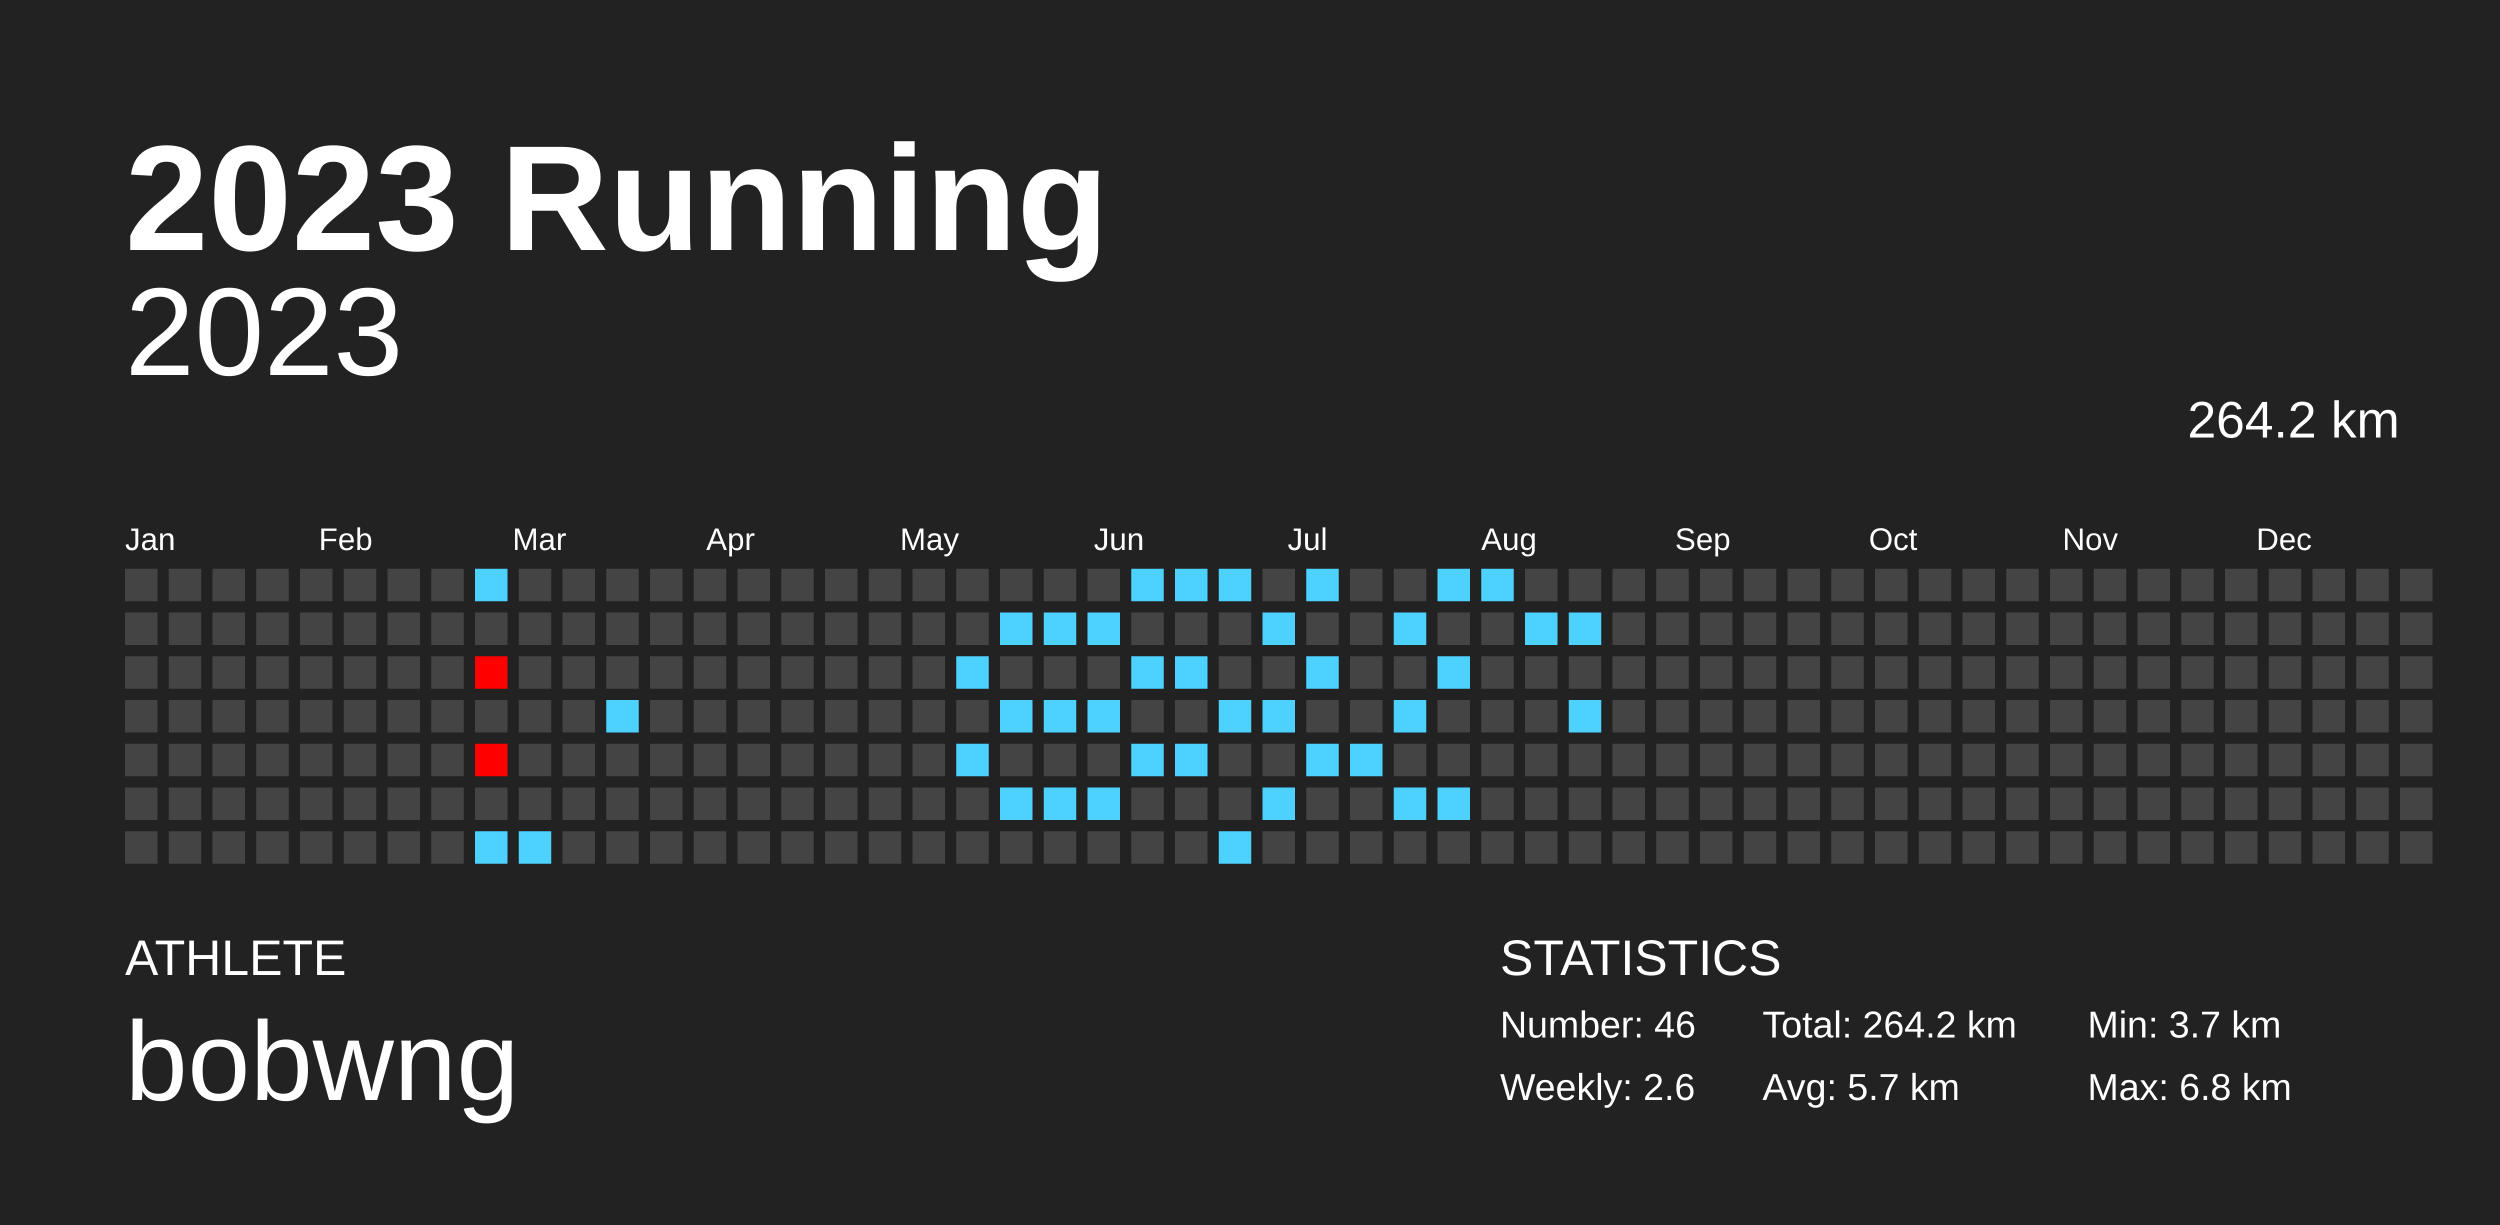
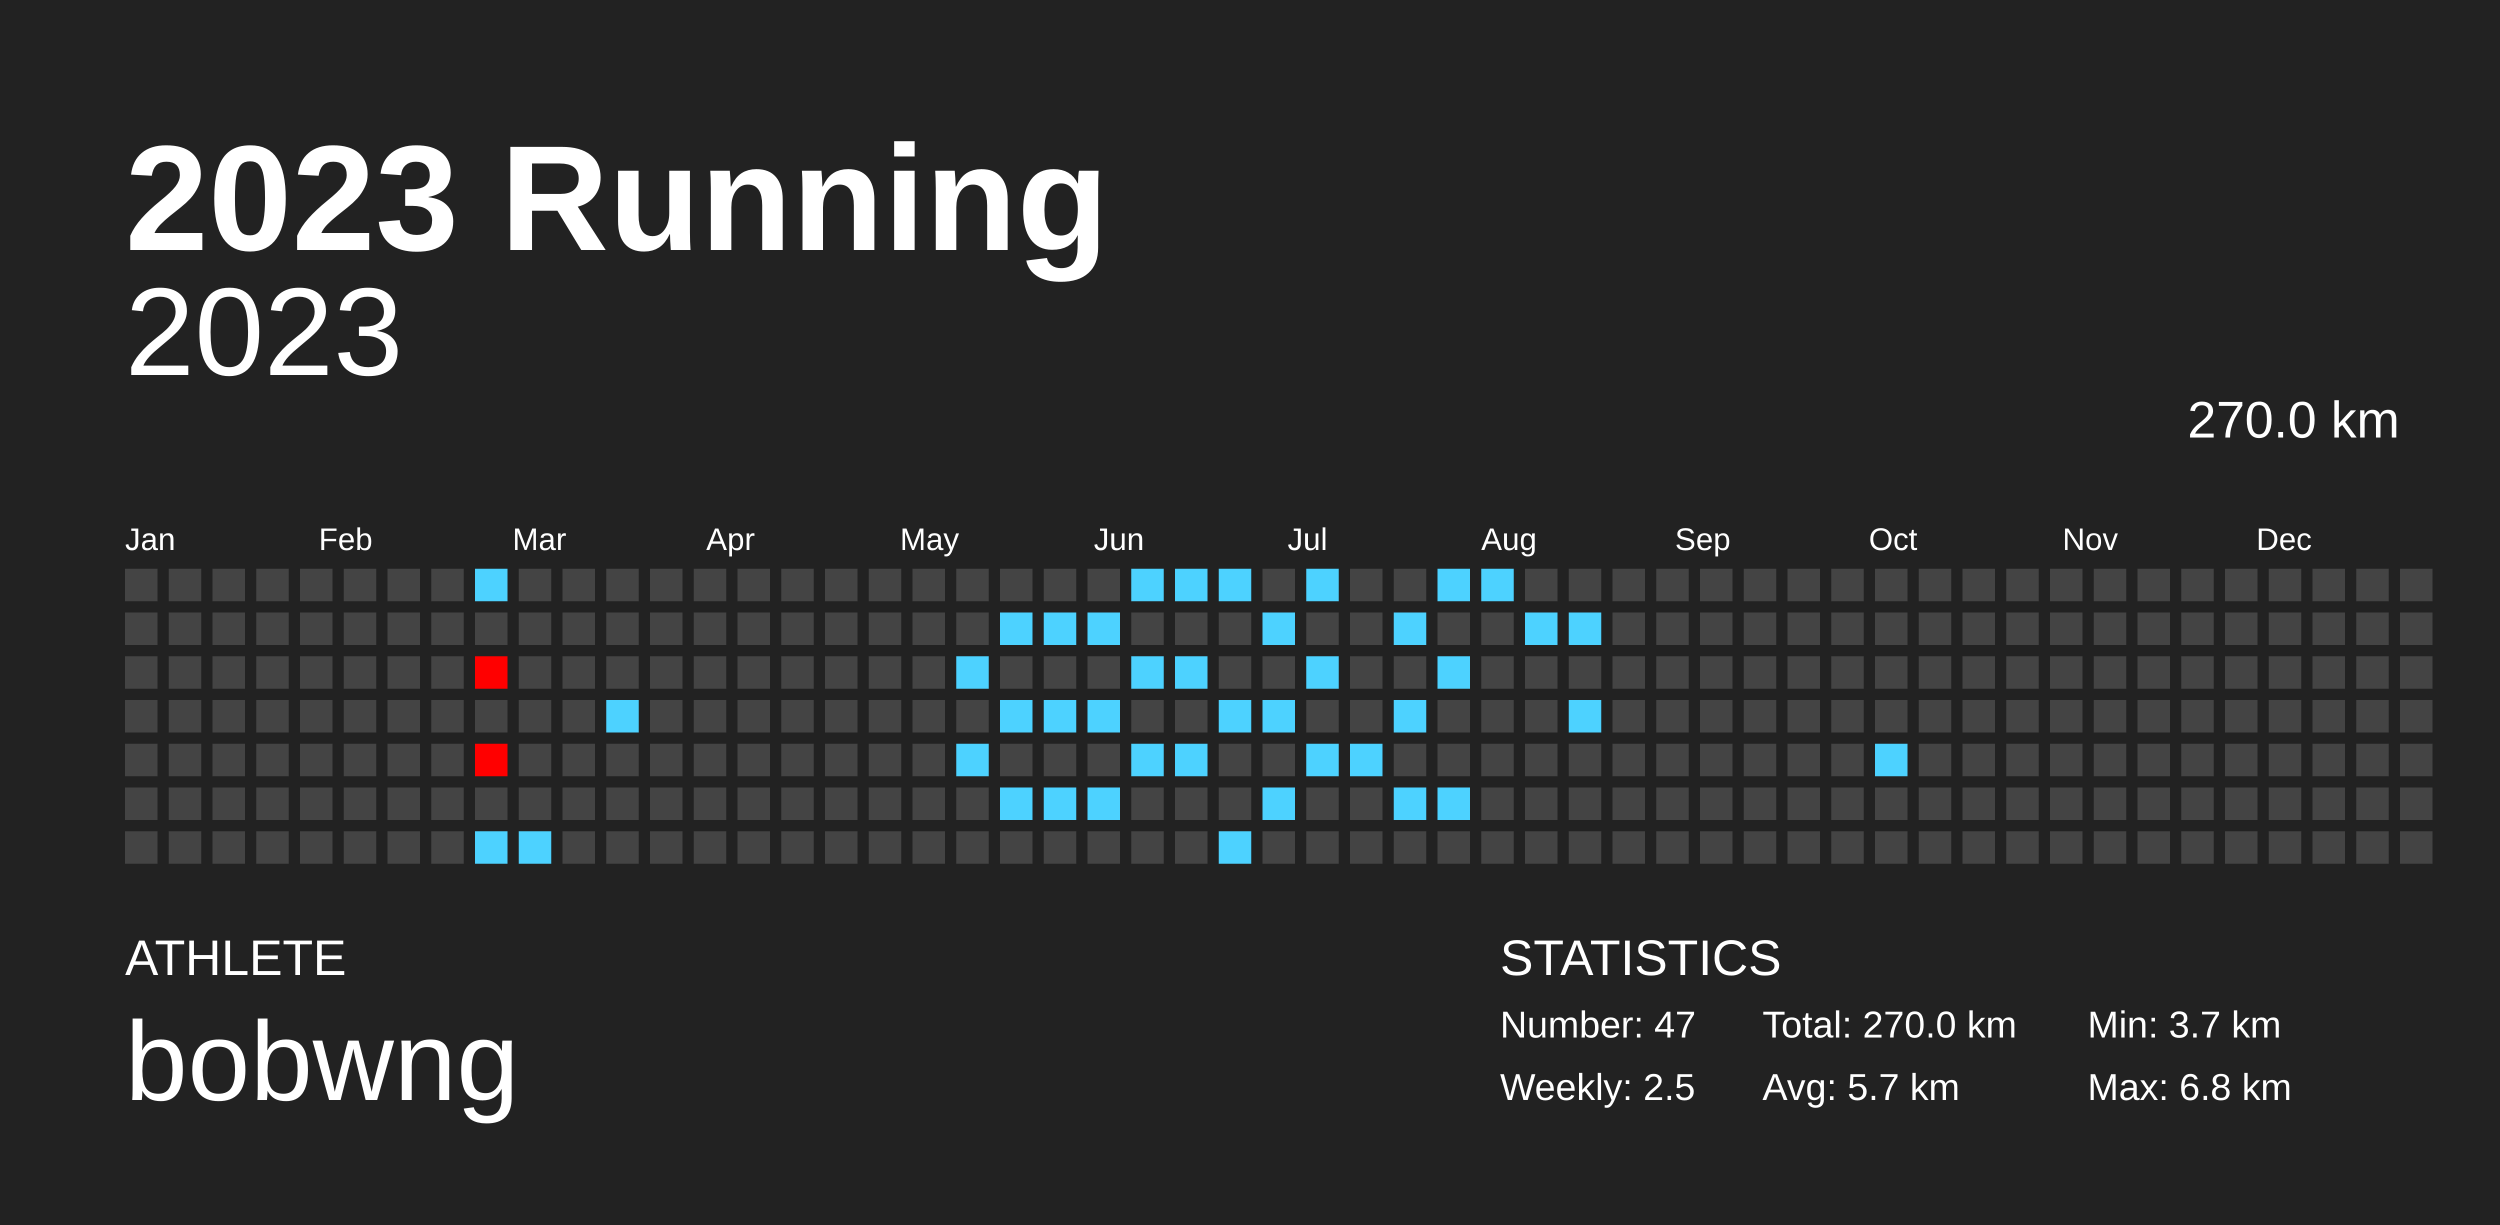
<svg xmlns="http://www.w3.org/2000/svg" baseProfile="full" height="98mm" version="1.1" viewBox="0,0,200,98" width="200mm">
  <defs />
  <rect fill="#222222" height="98" width="200" x="0" y="0" />
  <text fill="#FFFFFF" style="font-size:12px; font-family:Arial; font-weight:bold;" x="10" y="20">2023 Running</text>
  <text fill="#FFFFFF" style="font-size:4px; font-family:Arial" x="10" y="78">ATHLETE</text>
  <text fill="#FFFFFF" style="font-size:9px; font-family:Arial" x="10" y="88">bobwng</text>
  <text fill="#FFFFFF" style="font-size:4px; font-family:Arial" x="120" y="78">STATISTICS</text>
-   <text fill="#FFFFFF" style="font-size:3px; font-family:Arial" x="120" y="83">Number: 46</text>
-   <text fill="#FFFFFF" style="font-size:3px; font-family:Arial" x="120" y="88">Weekly: 2.6</text>
-   <text fill="#FFFFFF" style="font-size:3px; font-family:Arial" x="141" y="83">Total: 264.2 km</text>
+   <text fill="#FFFFFF" style="font-size:3px; font-family:Arial" x="120" y="83">Number: 47</text>
+   <text fill="#FFFFFF" style="font-size:3px; font-family:Arial" x="120" y="88">Weekly: 2.5</text>
+   <text fill="#FFFFFF" style="font-size:3px; font-family:Arial" x="141" y="83">Total: 270.0 km</text>
  <text fill="#FFFFFF" style="font-size:3px; font-family:Arial" x="141" y="88">Avg: 5.7 km</text>
  <text fill="#FFFFFF" style="font-size:3px; font-family:Arial" x="167" y="83">Min: 3.7 km</text>
  <text fill="#FFFFFF" style="font-size:3px; font-family:Arial" x="167" y="88">Max: 6.8 km</text>
  <text alignment-baseline="hanging" fill="#FFFFFF" style="font-size:10.0px; font-family:Arial;" x="10" y="30">2023</text>
-   <text alignment-baseline="hanging" fill="#FFFFFF" style="font-size:4.125px; font-family:Arial;" x="175" y="35">264.2 km</text>
+   <text alignment-baseline="hanging" fill="#FFFFFF" style="font-size:4.125px; font-family:Arial;" x="175" y="35">270.0 km</text>
  <text fill="#FFFFFF" style="font-size:2.5px; font-family:Arial" x="10.0" y="44">Jan</text>
  <text fill="#FFFFFF" style="font-size:2.5px; font-family:Arial" x="25.5" y="44">Feb</text>
  <text fill="#FFFFFF" style="font-size:2.5px; font-family:Arial" x="41.0" y="44">Mar</text>
  <text fill="#FFFFFF" style="font-size:2.5px; font-family:Arial" x="56.5" y="44">Apr</text>
  <text fill="#FFFFFF" style="font-size:2.5px; font-family:Arial" x="72.0" y="44">May</text>
  <text fill="#FFFFFF" style="font-size:2.5px; font-family:Arial" x="87.5" y="44">Jun</text>
  <text fill="#FFFFFF" style="font-size:2.5px; font-family:Arial" x="103.0" y="44">Jul</text>
  <text fill="#FFFFFF" style="font-size:2.5px; font-family:Arial" x="118.5" y="44">Aug</text>
  <text fill="#FFFFFF" style="font-size:2.5px; font-family:Arial" x="134.0" y="44">Sep</text>
  <text fill="#FFFFFF" style="font-size:2.5px; font-family:Arial" x="149.5" y="44">Oct</text>
  <text fill="#FFFFFF" style="font-size:2.5px; font-family:Arial" x="165.0" y="44">Nov</text>
  <text fill="#FFFFFF" style="font-size:2.5px; font-family:Arial" x="180.5" y="44">Dec</text>
  <rect fill="#444444" height="2.6" width="2.6" x="10.0" y="45.5" />
  <rect fill="#444444" height="2.6" width="2.6" x="10.0" y="49.0" />
  <rect fill="#444444" height="2.6" width="2.6" x="10.0" y="52.5" />
  <rect fill="#444444" height="2.6" width="2.6" x="10.0" y="56.0" />
  <rect fill="#444444" height="2.6" width="2.6" x="10.0" y="59.5" />
  <rect fill="#444444" height="2.6" width="2.6" x="10.0" y="63.0" />
  <rect fill="#444444" height="2.6" width="2.6" x="10.0" y="66.5" />
  <rect fill="#444444" height="2.6" width="2.6" x="13.5" y="45.5" />
  <rect fill="#444444" height="2.6" width="2.6" x="13.5" y="49.0" />
  <rect fill="#444444" height="2.6" width="2.6" x="13.5" y="52.5" />
  <rect fill="#444444" height="2.6" width="2.6" x="13.5" y="56.0" />
  <rect fill="#444444" height="2.6" width="2.6" x="13.5" y="59.5" />
  <rect fill="#444444" height="2.6" width="2.6" x="13.5" y="63.0" />
  <rect fill="#444444" height="2.6" width="2.6" x="13.5" y="66.5" />
  <rect fill="#444444" height="2.6" width="2.6" x="17.0" y="45.5" />
  <rect fill="#444444" height="2.6" width="2.6" x="17.0" y="49.0" />
  <rect fill="#444444" height="2.6" width="2.6" x="17.0" y="52.5" />
  <rect fill="#444444" height="2.6" width="2.6" x="17.0" y="56.0" />
  <rect fill="#444444" height="2.6" width="2.6" x="17.0" y="59.5" />
  <rect fill="#444444" height="2.6" width="2.6" x="17.0" y="63.0" />
  <rect fill="#444444" height="2.6" width="2.6" x="17.0" y="66.5" />
  <rect fill="#444444" height="2.6" width="2.6" x="20.5" y="45.5" />
  <rect fill="#444444" height="2.6" width="2.6" x="20.5" y="49.0" />
  <rect fill="#444444" height="2.6" width="2.6" x="20.5" y="52.5" />
  <rect fill="#444444" height="2.6" width="2.6" x="20.5" y="56.0" />
  <rect fill="#444444" height="2.6" width="2.6" x="20.5" y="59.5" />
  <rect fill="#444444" height="2.6" width="2.6" x="20.5" y="63.0" />
  <rect fill="#444444" height="2.6" width="2.6" x="20.5" y="66.5" />
  <rect fill="#444444" height="2.6" width="2.6" x="24.0" y="45.5" />
  <rect fill="#444444" height="2.6" width="2.6" x="24.0" y="49.0" />
  <rect fill="#444444" height="2.6" width="2.6" x="24.0" y="52.5" />
  <rect fill="#444444" height="2.6" width="2.6" x="24.0" y="56.0" />
  <rect fill="#444444" height="2.6" width="2.6" x="24.0" y="59.5" />
  <rect fill="#444444" height="2.6" width="2.6" x="24.0" y="63.0" />
  <rect fill="#444444" height="2.6" width="2.6" x="24.0" y="66.5" />
  <rect fill="#444444" height="2.6" width="2.6" x="27.5" y="45.5" />
  <rect fill="#444444" height="2.6" width="2.6" x="27.5" y="49.0" />
  <rect fill="#444444" height="2.6" width="2.6" x="27.5" y="52.5" />
  <rect fill="#444444" height="2.6" width="2.6" x="27.5" y="56.0" />
  <rect fill="#444444" height="2.6" width="2.6" x="27.5" y="59.5" />
  <rect fill="#444444" height="2.6" width="2.6" x="27.5" y="63.0" />
  <rect fill="#444444" height="2.6" width="2.6" x="27.5" y="66.5" />
  <rect fill="#444444" height="2.6" width="2.6" x="31.0" y="45.5" />
  <rect fill="#444444" height="2.6" width="2.6" x="31.0" y="49.0" />
  <rect fill="#444444" height="2.6" width="2.6" x="31.0" y="52.5" />
  <rect fill="#444444" height="2.6" width="2.6" x="31.0" y="56.0" />
  <rect fill="#444444" height="2.6" width="2.6" x="31.0" y="59.5" />
  <rect fill="#444444" height="2.6" width="2.6" x="31.0" y="63.0" />
  <rect fill="#444444" height="2.6" width="2.6" x="31.0" y="66.5" />
  <rect fill="#444444" height="2.6" width="2.6" x="34.5" y="45.5" />
  <rect fill="#444444" height="2.6" width="2.6" x="34.5" y="49.0" />
  <rect fill="#444444" height="2.6" width="2.6" x="34.5" y="52.5" />
  <rect fill="#444444" height="2.6" width="2.6" x="34.5" y="56.0" />
  <rect fill="#444444" height="2.6" width="2.6" x="34.5" y="59.5" />
  <rect fill="#444444" height="2.6" width="2.6" x="34.5" y="63.0" />
  <rect fill="#444444" height="2.6" width="2.6" x="34.5" y="66.5" />
  <rect fill="#4dd2ff" height="2.6" width="2.6" x="38.0" y="45.5" />
  <rect fill="#444444" height="2.6" width="2.6" x="38.0" y="49.0" />
  <rect fill="#ff0000" height="2.6" width="2.6" x="38.0" y="52.5" />
  <rect fill="#444444" height="2.6" width="2.6" x="38.0" y="56.0" />
  <rect fill="#ff0000" height="2.6" width="2.6" x="38.0" y="59.5" />
  <rect fill="#444444" height="2.6" width="2.6" x="38.0" y="63.0" />
  <rect fill="#4dd2ff" height="2.6" width="2.6" x="38.0" y="66.5" />
  <rect fill="#444444" height="2.6" width="2.6" x="41.5" y="45.5" />
  <rect fill="#444444" height="2.6" width="2.6" x="41.5" y="49.0" />
  <rect fill="#444444" height="2.6" width="2.6" x="41.5" y="52.5" />
  <rect fill="#444444" height="2.6" width="2.6" x="41.5" y="56.0" />
  <rect fill="#444444" height="2.6" width="2.6" x="41.5" y="59.5" />
  <rect fill="#444444" height="2.6" width="2.6" x="41.5" y="63.0" />
  <rect fill="#4dd2ff" height="2.6" width="2.6" x="41.5" y="66.5" />
  <rect fill="#444444" height="2.6" width="2.6" x="45.0" y="45.5" />
  <rect fill="#444444" height="2.6" width="2.6" x="45.0" y="49.0" />
  <rect fill="#444444" height="2.6" width="2.6" x="45.0" y="52.5" />
  <rect fill="#444444" height="2.6" width="2.6" x="45.0" y="56.0" />
  <rect fill="#444444" height="2.6" width="2.6" x="45.0" y="59.5" />
  <rect fill="#444444" height="2.6" width="2.6" x="45.0" y="63.0" />
  <rect fill="#444444" height="2.6" width="2.6" x="45.0" y="66.5" />
  <rect fill="#444444" height="2.6" width="2.6" x="48.5" y="45.5" />
  <rect fill="#444444" height="2.6" width="2.6" x="48.5" y="49.0" />
  <rect fill="#444444" height="2.6" width="2.6" x="48.5" y="52.5" />
  <rect fill="#4dd2ff" height="2.6" width="2.6" x="48.5" y="56.0" />
  <rect fill="#444444" height="2.6" width="2.6" x="48.5" y="59.5" />
  <rect fill="#444444" height="2.6" width="2.6" x="48.5" y="63.0" />
  <rect fill="#444444" height="2.6" width="2.6" x="48.5" y="66.5" />
  <rect fill="#444444" height="2.6" width="2.6" x="52.0" y="45.5" />
  <rect fill="#444444" height="2.6" width="2.6" x="52.0" y="49.0" />
  <rect fill="#444444" height="2.6" width="2.6" x="52.0" y="52.5" />
  <rect fill="#444444" height="2.6" width="2.6" x="52.0" y="56.0" />
  <rect fill="#444444" height="2.6" width="2.6" x="52.0" y="59.5" />
  <rect fill="#444444" height="2.6" width="2.6" x="52.0" y="63.0" />
  <rect fill="#444444" height="2.6" width="2.6" x="52.0" y="66.5" />
  <rect fill="#444444" height="2.6" width="2.6" x="55.5" y="45.5" />
  <rect fill="#444444" height="2.6" width="2.6" x="55.5" y="49.0" />
  <rect fill="#444444" height="2.6" width="2.6" x="55.5" y="52.5" />
  <rect fill="#444444" height="2.6" width="2.6" x="55.5" y="56.0" />
  <rect fill="#444444" height="2.6" width="2.6" x="55.5" y="59.5" />
  <rect fill="#444444" height="2.6" width="2.6" x="55.5" y="63.0" />
  <rect fill="#444444" height="2.6" width="2.6" x="55.5" y="66.5" />
  <rect fill="#444444" height="2.6" width="2.6" x="59.0" y="45.5" />
  <rect fill="#444444" height="2.6" width="2.6" x="59.0" y="49.0" />
  <rect fill="#444444" height="2.6" width="2.6" x="59.0" y="52.5" />
  <rect fill="#444444" height="2.6" width="2.6" x="59.0" y="56.0" />
  <rect fill="#444444" height="2.6" width="2.6" x="59.0" y="59.5" />
  <rect fill="#444444" height="2.6" width="2.6" x="59.0" y="63.0" />
  <rect fill="#444444" height="2.6" width="2.6" x="59.0" y="66.5" />
  <rect fill="#444444" height="2.6" width="2.6" x="62.5" y="45.5" />
  <rect fill="#444444" height="2.6" width="2.6" x="62.5" y="49.0" />
  <rect fill="#444444" height="2.6" width="2.6" x="62.5" y="52.5" />
  <rect fill="#444444" height="2.6" width="2.6" x="62.5" y="56.0" />
  <rect fill="#444444" height="2.6" width="2.6" x="62.5" y="59.5" />
  <rect fill="#444444" height="2.6" width="2.6" x="62.5" y="63.0" />
  <rect fill="#444444" height="2.6" width="2.6" x="62.5" y="66.5" />
  <rect fill="#444444" height="2.6" width="2.6" x="66.0" y="45.5" />
  <rect fill="#444444" height="2.6" width="2.6" x="66.0" y="49.0" />
  <rect fill="#444444" height="2.6" width="2.6" x="66.0" y="52.5" />
  <rect fill="#444444" height="2.6" width="2.6" x="66.0" y="56.0" />
  <rect fill="#444444" height="2.6" width="2.6" x="66.0" y="59.5" />
  <rect fill="#444444" height="2.6" width="2.6" x="66.0" y="63.0" />
  <rect fill="#444444" height="2.6" width="2.6" x="66.0" y="66.5" />
  <rect fill="#444444" height="2.6" width="2.6" x="69.5" y="45.5" />
  <rect fill="#444444" height="2.6" width="2.6" x="69.5" y="49.0" />
  <rect fill="#444444" height="2.6" width="2.6" x="69.5" y="52.5" />
  <rect fill="#444444" height="2.6" width="2.6" x="69.5" y="56.0" />
  <rect fill="#444444" height="2.6" width="2.6" x="69.5" y="59.5" />
  <rect fill="#444444" height="2.6" width="2.6" x="69.5" y="63.0" />
  <rect fill="#444444" height="2.6" width="2.6" x="69.5" y="66.5" />
  <rect fill="#444444" height="2.6" width="2.6" x="73.0" y="45.5" />
  <rect fill="#444444" height="2.6" width="2.6" x="73.0" y="49.0" />
  <rect fill="#444444" height="2.6" width="2.6" x="73.0" y="52.5" />
  <rect fill="#444444" height="2.6" width="2.6" x="73.0" y="56.0" />
  <rect fill="#444444" height="2.6" width="2.6" x="73.0" y="59.5" />
  <rect fill="#444444" height="2.6" width="2.6" x="73.0" y="63.0" />
  <rect fill="#444444" height="2.6" width="2.6" x="73.0" y="66.5" />
  <rect fill="#444444" height="2.6" width="2.6" x="76.5" y="45.5" />
  <rect fill="#444444" height="2.6" width="2.6" x="76.5" y="49.0" />
  <rect fill="#4dd2ff" height="2.6" width="2.6" x="76.5" y="52.5" />
  <rect fill="#444444" height="2.6" width="2.6" x="76.5" y="56.0" />
  <rect fill="#4dd2ff" height="2.6" width="2.6" x="76.5" y="59.5" />
  <rect fill="#444444" height="2.6" width="2.6" x="76.5" y="63.0" />
  <rect fill="#444444" height="2.6" width="2.6" x="76.5" y="66.5" />
  <rect fill="#444444" height="2.6" width="2.6" x="80.0" y="45.5" />
  <rect fill="#4dd2ff" height="2.6" width="2.6" x="80.0" y="49.0" />
  <rect fill="#444444" height="2.6" width="2.6" x="80.0" y="52.5" />
  <rect fill="#4dd2ff" height="2.6" width="2.6" x="80.0" y="56.0" />
  <rect fill="#444444" height="2.6" width="2.6" x="80.0" y="59.5" />
  <rect fill="#4dd2ff" height="2.6" width="2.6" x="80.0" y="63.0" />
  <rect fill="#444444" height="2.6" width="2.6" x="80.0" y="66.5" />
  <rect fill="#444444" height="2.6" width="2.6" x="83.5" y="45.5" />
  <rect fill="#4dd2ff" height="2.6" width="2.6" x="83.5" y="49.0" />
  <rect fill="#444444" height="2.6" width="2.6" x="83.5" y="52.5" />
  <rect fill="#4dd2ff" height="2.6" width="2.6" x="83.5" y="56.0" />
  <rect fill="#444444" height="2.6" width="2.6" x="83.5" y="59.5" />
  <rect fill="#4dd2ff" height="2.6" width="2.6" x="83.5" y="63.0" />
  <rect fill="#444444" height="2.6" width="2.6" x="83.5" y="66.5" />
  <rect fill="#444444" height="2.6" width="2.6" x="87.0" y="45.5" />
  <rect fill="#4dd2ff" height="2.6" width="2.6" x="87.0" y="49.0" />
  <rect fill="#444444" height="2.6" width="2.6" x="87.0" y="52.5" />
  <rect fill="#4dd2ff" height="2.6" width="2.6" x="87.0" y="56.0" />
  <rect fill="#444444" height="2.6" width="2.6" x="87.0" y="59.5" />
  <rect fill="#4dd2ff" height="2.6" width="2.6" x="87.0" y="63.0" />
  <rect fill="#444444" height="2.6" width="2.6" x="87.0" y="66.5" />
  <rect fill="#4dd2ff" height="2.6" width="2.6" x="90.5" y="45.5" />
  <rect fill="#444444" height="2.6" width="2.6" x="90.5" y="49.0" />
  <rect fill="#4dd2ff" height="2.6" width="2.6" x="90.5" y="52.5" />
  <rect fill="#444444" height="2.6" width="2.6" x="90.5" y="56.0" />
  <rect fill="#4dd2ff" height="2.6" width="2.6" x="90.5" y="59.5" />
  <rect fill="#444444" height="2.6" width="2.6" x="90.5" y="63.0" />
  <rect fill="#444444" height="2.6" width="2.6" x="90.5" y="66.5" />
  <rect fill="#4dd2ff" height="2.6" width="2.6" x="94.0" y="45.5" />
  <rect fill="#444444" height="2.6" width="2.6" x="94.0" y="49.0" />
  <rect fill="#4dd2ff" height="2.6" width="2.6" x="94.0" y="52.5" />
  <rect fill="#444444" height="2.6" width="2.6" x="94.0" y="56.0" />
  <rect fill="#4dd2ff" height="2.6" width="2.6" x="94.0" y="59.5" />
  <rect fill="#444444" height="2.6" width="2.6" x="94.0" y="63.0" />
  <rect fill="#444444" height="2.6" width="2.6" x="94.0" y="66.5" />
  <rect fill="#4dd2ff" height="2.6" width="2.6" x="97.5" y="45.5" />
  <rect fill="#444444" height="2.6" width="2.6" x="97.5" y="49.0" />
  <rect fill="#444444" height="2.6" width="2.6" x="97.5" y="52.5" />
  <rect fill="#4dd2ff" height="2.6" width="2.6" x="97.5" y="56.0" />
  <rect fill="#444444" height="2.6" width="2.6" x="97.5" y="59.5" />
  <rect fill="#444444" height="2.6" width="2.6" x="97.5" y="63.0" />
  <rect fill="#4dd2ff" height="2.6" width="2.6" x="97.5" y="66.5" />
  <rect fill="#444444" height="2.6" width="2.6" x="101.0" y="45.5" />
  <rect fill="#4dd2ff" height="2.6" width="2.6" x="101.0" y="49.0" />
  <rect fill="#444444" height="2.6" width="2.6" x="101.0" y="52.5" />
  <rect fill="#4dd2ff" height="2.6" width="2.6" x="101.0" y="56.0" />
  <rect fill="#444444" height="2.6" width="2.6" x="101.0" y="59.5" />
  <rect fill="#4dd2ff" height="2.6" width="2.6" x="101.0" y="63.0" />
  <rect fill="#444444" height="2.6" width="2.6" x="101.0" y="66.5" />
  <rect fill="#4dd2ff" height="2.6" width="2.6" x="104.5" y="45.5" />
  <rect fill="#444444" height="2.6" width="2.6" x="104.5" y="49.0" />
  <rect fill="#4dd2ff" height="2.6" width="2.6" x="104.5" y="52.5" />
  <rect fill="#444444" height="2.6" width="2.6" x="104.5" y="56.0" />
  <rect fill="#4dd2ff" height="2.6" width="2.6" x="104.5" y="59.5" />
  <rect fill="#444444" height="2.6" width="2.6" x="104.5" y="63.0" />
  <rect fill="#444444" height="2.6" width="2.6" x="104.5" y="66.5" />
  <rect fill="#444444" height="2.6" width="2.6" x="108.0" y="45.5" />
  <rect fill="#444444" height="2.6" width="2.6" x="108.0" y="49.0" />
  <rect fill="#444444" height="2.6" width="2.6" x="108.0" y="52.5" />
  <rect fill="#444444" height="2.6" width="2.6" x="108.0" y="56.0" />
  <rect fill="#4dd2ff" height="2.6" width="2.6" x="108.0" y="59.5" />
  <rect fill="#444444" height="2.6" width="2.6" x="108.0" y="63.0" />
  <rect fill="#444444" height="2.6" width="2.6" x="108.0" y="66.5" />
  <rect fill="#444444" height="2.6" width="2.6" x="111.5" y="45.5" />
  <rect fill="#4dd2ff" height="2.6" width="2.6" x="111.5" y="49.0" />
  <rect fill="#444444" height="2.6" width="2.6" x="111.5" y="52.5" />
  <rect fill="#4dd2ff" height="2.6" width="2.6" x="111.5" y="56.0" />
  <rect fill="#444444" height="2.6" width="2.6" x="111.5" y="59.5" />
  <rect fill="#4dd2ff" height="2.6" width="2.6" x="111.5" y="63.0" />
  <rect fill="#444444" height="2.6" width="2.6" x="111.5" y="66.5" />
  <rect fill="#4dd2ff" height="2.6" width="2.6" x="115.0" y="45.5" />
  <rect fill="#444444" height="2.6" width="2.6" x="115.0" y="49.0" />
  <rect fill="#4dd2ff" height="2.6" width="2.6" x="115.0" y="52.5" />
  <rect fill="#444444" height="2.6" width="2.6" x="115.0" y="56.0" />
  <rect fill="#444444" height="2.6" width="2.6" x="115.0" y="59.5" />
  <rect fill="#4dd2ff" height="2.6" width="2.6" x="115.0" y="63.0" />
  <rect fill="#444444" height="2.6" width="2.6" x="115.0" y="66.5" />
  <rect fill="#4dd2ff" height="2.6" width="2.6" x="118.5" y="45.5" />
  <rect fill="#444444" height="2.6" width="2.6" x="118.5" y="49.0" />
  <rect fill="#444444" height="2.6" width="2.6" x="118.5" y="52.5" />
  <rect fill="#444444" height="2.6" width="2.6" x="118.5" y="56.0" />
  <rect fill="#444444" height="2.6" width="2.6" x="118.5" y="59.5" />
  <rect fill="#444444" height="2.6" width="2.6" x="118.5" y="63.0" />
  <rect fill="#444444" height="2.6" width="2.6" x="118.5" y="66.5" />
  <rect fill="#444444" height="2.6" width="2.6" x="122.0" y="45.5" />
  <rect fill="#4dd2ff" height="2.6" width="2.6" x="122.0" y="49.0" />
  <rect fill="#444444" height="2.6" width="2.6" x="122.0" y="52.5" />
  <rect fill="#444444" height="2.6" width="2.6" x="122.0" y="56.0" />
  <rect fill="#444444" height="2.6" width="2.6" x="122.0" y="59.5" />
  <rect fill="#444444" height="2.6" width="2.6" x="122.0" y="63.0" />
  <rect fill="#444444" height="2.6" width="2.6" x="122.0" y="66.5" />
  <rect fill="#444444" height="2.6" width="2.6" x="125.5" y="45.5" />
  <rect fill="#4dd2ff" height="2.6" width="2.6" x="125.5" y="49.0" />
  <rect fill="#444444" height="2.6" width="2.6" x="125.5" y="52.5" />
  <rect fill="#4dd2ff" height="2.6" width="2.6" x="125.5" y="56.0" />
  <rect fill="#444444" height="2.6" width="2.6" x="125.5" y="59.5" />
  <rect fill="#444444" height="2.6" width="2.6" x="125.5" y="63.0" />
  <rect fill="#444444" height="2.6" width="2.6" x="125.5" y="66.5" />
  <rect fill="#444444" height="2.6" width="2.6" x="129.0" y="45.5" />
  <rect fill="#444444" height="2.6" width="2.6" x="129.0" y="49.0" />
  <rect fill="#444444" height="2.6" width="2.6" x="129.0" y="52.5" />
  <rect fill="#444444" height="2.6" width="2.6" x="129.0" y="56.0" />
  <rect fill="#444444" height="2.6" width="2.6" x="129.0" y="59.5" />
  <rect fill="#444444" height="2.6" width="2.6" x="129.0" y="63.0" />
  <rect fill="#444444" height="2.6" width="2.6" x="129.0" y="66.5" />
  <rect fill="#444444" height="2.6" width="2.6" x="132.5" y="45.5" />
  <rect fill="#444444" height="2.6" width="2.6" x="132.5" y="49.0" />
  <rect fill="#444444" height="2.6" width="2.6" x="132.5" y="52.5" />
  <rect fill="#444444" height="2.6" width="2.6" x="132.5" y="56.0" />
  <rect fill="#444444" height="2.6" width="2.6" x="132.5" y="59.5" />
  <rect fill="#444444" height="2.6" width="2.6" x="132.5" y="63.0" />
  <rect fill="#444444" height="2.6" width="2.6" x="132.5" y="66.5" />
  <rect fill="#444444" height="2.6" width="2.6" x="136.0" y="45.5" />
  <rect fill="#444444" height="2.6" width="2.6" x="136.0" y="49.0" />
  <rect fill="#444444" height="2.6" width="2.6" x="136.0" y="52.5" />
  <rect fill="#444444" height="2.6" width="2.6" x="136.0" y="56.0" />
  <rect fill="#444444" height="2.6" width="2.6" x="136.0" y="59.5" />
  <rect fill="#444444" height="2.6" width="2.6" x="136.0" y="63.0" />
  <rect fill="#444444" height="2.6" width="2.6" x="136.0" y="66.5" />
  <rect fill="#444444" height="2.6" width="2.6" x="139.5" y="45.5" />
  <rect fill="#444444" height="2.6" width="2.6" x="139.5" y="49.0" />
  <rect fill="#444444" height="2.6" width="2.6" x="139.5" y="52.5" />
  <rect fill="#444444" height="2.6" width="2.6" x="139.5" y="56.0" />
  <rect fill="#444444" height="2.6" width="2.6" x="139.5" y="59.5" />
  <rect fill="#444444" height="2.6" width="2.6" x="139.5" y="63.0" />
  <rect fill="#444444" height="2.6" width="2.6" x="139.5" y="66.5" />
  <rect fill="#444444" height="2.6" width="2.6" x="143.0" y="45.5" />
  <rect fill="#444444" height="2.6" width="2.6" x="143.0" y="49.0" />
  <rect fill="#444444" height="2.6" width="2.6" x="143.0" y="52.5" />
  <rect fill="#444444" height="2.6" width="2.6" x="143.0" y="56.0" />
  <rect fill="#444444" height="2.6" width="2.6" x="143.0" y="59.5" />
  <rect fill="#444444" height="2.6" width="2.6" x="143.0" y="63.0" />
  <rect fill="#444444" height="2.6" width="2.6" x="143.0" y="66.5" />
  <rect fill="#444444" height="2.6" width="2.6" x="146.5" y="45.5" />
  <rect fill="#444444" height="2.6" width="2.6" x="146.5" y="49.0" />
  <rect fill="#444444" height="2.6" width="2.6" x="146.5" y="52.5" />
  <rect fill="#444444" height="2.6" width="2.6" x="146.5" y="56.0" />
  <rect fill="#444444" height="2.6" width="2.6" x="146.5" y="59.5" />
  <rect fill="#444444" height="2.6" width="2.6" x="146.5" y="63.0" />
  <rect fill="#444444" height="2.6" width="2.6" x="146.5" y="66.5" />
  <rect fill="#444444" height="2.6" width="2.6" x="150.0" y="45.5" />
  <rect fill="#444444" height="2.6" width="2.6" x="150.0" y="49.0" />
  <rect fill="#444444" height="2.6" width="2.6" x="150.0" y="52.5" />
  <rect fill="#444444" height="2.6" width="2.6" x="150.0" y="56.0" />
-   <rect fill="#444444" height="2.6" width="2.6" x="150.0" y="59.5" />
+   <rect fill="#4dd2ff" height="2.6" width="2.6" x="150.0" y="59.5" />
  <rect fill="#444444" height="2.6" width="2.6" x="150.0" y="63.0" />
  <rect fill="#444444" height="2.6" width="2.6" x="150.0" y="66.5" />
  <rect fill="#444444" height="2.6" width="2.6" x="153.5" y="45.5" />
  <rect fill="#444444" height="2.6" width="2.6" x="153.5" y="49.0" />
  <rect fill="#444444" height="2.6" width="2.6" x="153.5" y="52.5" />
  <rect fill="#444444" height="2.6" width="2.6" x="153.5" y="56.0" />
  <rect fill="#444444" height="2.6" width="2.6" x="153.5" y="59.5" />
  <rect fill="#444444" height="2.6" width="2.6" x="153.5" y="63.0" />
  <rect fill="#444444" height="2.6" width="2.6" x="153.5" y="66.5" />
  <rect fill="#444444" height="2.6" width="2.6" x="157.0" y="45.5" />
  <rect fill="#444444" height="2.6" width="2.6" x="157.0" y="49.0" />
  <rect fill="#444444" height="2.6" width="2.6" x="157.0" y="52.5" />
  <rect fill="#444444" height="2.6" width="2.6" x="157.0" y="56.0" />
  <rect fill="#444444" height="2.6" width="2.6" x="157.0" y="59.5" />
  <rect fill="#444444" height="2.6" width="2.6" x="157.0" y="63.0" />
  <rect fill="#444444" height="2.6" width="2.6" x="157.0" y="66.5" />
  <rect fill="#444444" height="2.6" width="2.6" x="160.5" y="45.5" />
  <rect fill="#444444" height="2.6" width="2.6" x="160.5" y="49.0" />
  <rect fill="#444444" height="2.6" width="2.6" x="160.5" y="52.5" />
  <rect fill="#444444" height="2.6" width="2.6" x="160.5" y="56.0" />
  <rect fill="#444444" height="2.6" width="2.6" x="160.5" y="59.5" />
  <rect fill="#444444" height="2.6" width="2.6" x="160.5" y="63.0" />
  <rect fill="#444444" height="2.6" width="2.6" x="160.5" y="66.5" />
  <rect fill="#444444" height="2.6" width="2.6" x="164.0" y="45.5" />
  <rect fill="#444444" height="2.6" width="2.6" x="164.0" y="49.0" />
  <rect fill="#444444" height="2.6" width="2.6" x="164.0" y="52.5" />
  <rect fill="#444444" height="2.6" width="2.6" x="164.0" y="56.0" />
  <rect fill="#444444" height="2.6" width="2.6" x="164.0" y="59.5" />
  <rect fill="#444444" height="2.6" width="2.6" x="164.0" y="63.0" />
  <rect fill="#444444" height="2.6" width="2.6" x="164.0" y="66.5" />
  <rect fill="#444444" height="2.6" width="2.6" x="167.5" y="45.5" />
  <rect fill="#444444" height="2.6" width="2.6" x="167.5" y="49.0" />
  <rect fill="#444444" height="2.6" width="2.6" x="167.5" y="52.5" />
  <rect fill="#444444" height="2.6" width="2.6" x="167.5" y="56.0" />
  <rect fill="#444444" height="2.6" width="2.6" x="167.5" y="59.5" />
  <rect fill="#444444" height="2.6" width="2.6" x="167.5" y="63.0" />
  <rect fill="#444444" height="2.6" width="2.6" x="167.5" y="66.5" />
  <rect fill="#444444" height="2.6" width="2.6" x="171.0" y="45.5" />
  <rect fill="#444444" height="2.6" width="2.6" x="171.0" y="49.0" />
  <rect fill="#444444" height="2.6" width="2.6" x="171.0" y="52.5" />
  <rect fill="#444444" height="2.6" width="2.6" x="171.0" y="56.0" />
  <rect fill="#444444" height="2.6" width="2.6" x="171.0" y="59.5" />
  <rect fill="#444444" height="2.6" width="2.6" x="171.0" y="63.0" />
  <rect fill="#444444" height="2.6" width="2.6" x="171.0" y="66.5" />
  <rect fill="#444444" height="2.6" width="2.6" x="174.5" y="45.5" />
  <rect fill="#444444" height="2.6" width="2.6" x="174.5" y="49.0" />
  <rect fill="#444444" height="2.6" width="2.6" x="174.5" y="52.5" />
  <rect fill="#444444" height="2.6" width="2.6" x="174.5" y="56.0" />
  <rect fill="#444444" height="2.6" width="2.6" x="174.5" y="59.5" />
  <rect fill="#444444" height="2.6" width="2.6" x="174.5" y="63.0" />
  <rect fill="#444444" height="2.6" width="2.6" x="174.5" y="66.5" />
  <rect fill="#444444" height="2.6" width="2.6" x="178.0" y="45.5" />
  <rect fill="#444444" height="2.6" width="2.6" x="178.0" y="49.0" />
  <rect fill="#444444" height="2.6" width="2.6" x="178.0" y="52.5" />
  <rect fill="#444444" height="2.6" width="2.6" x="178.0" y="56.0" />
  <rect fill="#444444" height="2.6" width="2.6" x="178.0" y="59.5" />
  <rect fill="#444444" height="2.6" width="2.6" x="178.0" y="63.0" />
  <rect fill="#444444" height="2.6" width="2.6" x="178.0" y="66.5" />
  <rect fill="#444444" height="2.6" width="2.6" x="181.5" y="45.5" />
  <rect fill="#444444" height="2.6" width="2.6" x="181.5" y="49.0" />
  <rect fill="#444444" height="2.6" width="2.6" x="181.5" y="52.5" />
  <rect fill="#444444" height="2.6" width="2.6" x="181.5" y="56.0" />
  <rect fill="#444444" height="2.6" width="2.6" x="181.5" y="59.5" />
  <rect fill="#444444" height="2.6" width="2.6" x="181.5" y="63.0" />
  <rect fill="#444444" height="2.6" width="2.6" x="181.5" y="66.5" />
  <rect fill="#444444" height="2.6" width="2.6" x="185.0" y="45.5" />
  <rect fill="#444444" height="2.6" width="2.6" x="185.0" y="49.0" />
  <rect fill="#444444" height="2.6" width="2.6" x="185.0" y="52.5" />
  <rect fill="#444444" height="2.6" width="2.6" x="185.0" y="56.0" />
  <rect fill="#444444" height="2.6" width="2.6" x="185.0" y="59.5" />
  <rect fill="#444444" height="2.6" width="2.6" x="185.0" y="63.0" />
  <rect fill="#444444" height="2.6" width="2.6" x="185.0" y="66.5" />
  <rect fill="#444444" height="2.6" width="2.6" x="188.5" y="45.5" />
  <rect fill="#444444" height="2.6" width="2.6" x="188.5" y="49.0" />
  <rect fill="#444444" height="2.6" width="2.6" x="188.5" y="52.5" />
  <rect fill="#444444" height="2.6" width="2.6" x="188.5" y="56.0" />
  <rect fill="#444444" height="2.6" width="2.6" x="188.5" y="59.5" />
  <rect fill="#444444" height="2.6" width="2.6" x="188.5" y="63.0" />
  <rect fill="#444444" height="2.6" width="2.6" x="188.5" y="66.5" />
  <rect fill="#444444" height="2.6" width="2.6" x="192.0" y="45.5" />
  <rect fill="#444444" height="2.6" width="2.6" x="192.0" y="49.0" />
  <rect fill="#444444" height="2.6" width="2.6" x="192.0" y="52.5" />
  <rect fill="#444444" height="2.6" width="2.6" x="192.0" y="56.0" />
  <rect fill="#444444" height="2.6" width="2.6" x="192.0" y="59.5" />
  <rect fill="#444444" height="2.6" width="2.6" x="192.0" y="63.0" />
  <rect fill="#444444" height="2.6" width="2.6" x="192.0" y="66.5" />
</svg>
